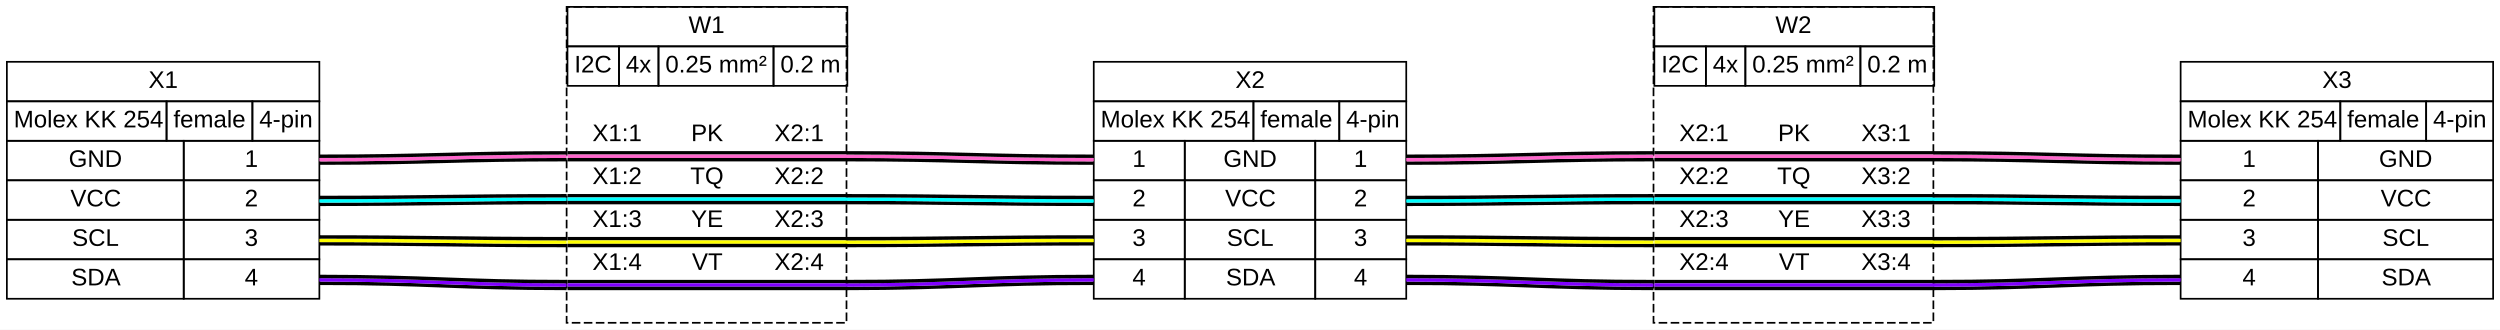
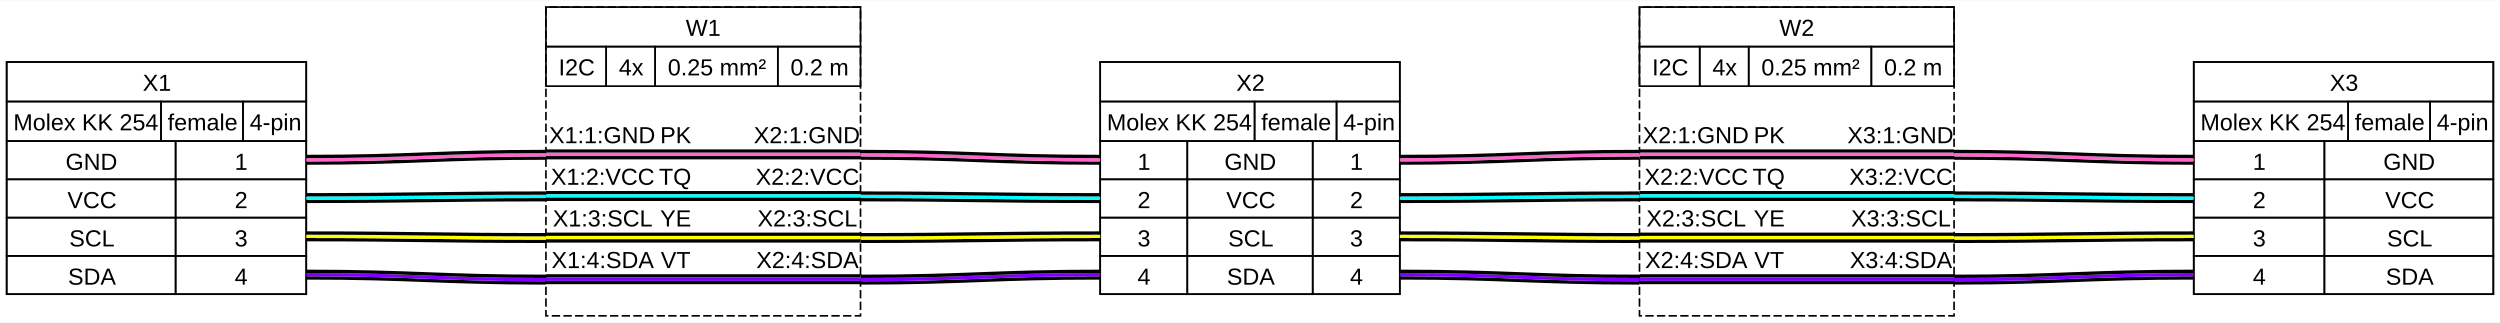
- <svg xmlns="http://www.w3.org/2000/svg" width="1456pt" height="192pt" viewBox="0.00 0.00 1456.00 192.00">
-   <g id="graph0" class="graph" transform="scale(1 1) rotate(0) translate(4 188)">
-     <polygon fill="white" stroke="transparent" points="-4,4 -4,-188 1452,-188 1452,4 -4,4" />
+ <svg xmlns="http://www.w3.org/2000/svg" width="1502pt" height="194pt" viewBox="0.00 0.00 1502.00 193.50">
+   <g id="graph0" class="graph" transform="scale(1 1) rotate(0) translate(4 189.5)">
+     <polygon fill="#ffffff" stroke="none" points="-4,4 -4,-189.5 1498,-189.5 1498,4 -4,4" />
    <g id="node1" class="node">
-       <polygon fill="white" stroke="transparent" points="182,-152 0,-152 0,-14 182,-14 182,-152" />
-       <polygon fill="none" stroke="black" points="0,-129 0,-152 182,-152 182,-129 0,-129" />
-       <text text-anchor="start" x="82.5" y="-136.8" font-family="arial" font-size="14.00">X1</text>
-       <polygon fill="none" stroke="black" points="0,-106 0,-129 93,-129 93,-106 0,-106" />
-       <text text-anchor="start" x="4" y="-113.8" font-family="arial" font-size="14.00">Molex KK 254</text>
-       <polygon fill="none" stroke="black" points="93,-106 93,-129 143,-129 143,-106 93,-106" />
-       <text text-anchor="start" x="97" y="-113.8" font-family="arial" font-size="14.00">female</text>
-       <polygon fill="none" stroke="black" points="143,-106 143,-129 182,-129 182,-106 143,-106" />
-       <text text-anchor="start" x="147" y="-113.8" font-family="arial" font-size="14.00">4-pin</text>
-       <polygon fill="none" stroke="black" points="0,-83 0,-106 103,-106 103,-83 0,-83" />
-       <text text-anchor="start" x="36" y="-90.8" font-family="arial" font-size="14.00">GND</text>
-       <polygon fill="none" stroke="black" points="103,-83 103,-106 182,-106 182,-83 103,-83" />
-       <text text-anchor="start" x="138.5" y="-90.8" font-family="arial" font-size="14.00">1</text>
-       <polygon fill="none" stroke="black" points="0,-60 0,-83 103,-83 103,-60 0,-60" />
-       <text text-anchor="start" x="37" y="-67.8" font-family="arial" font-size="14.00">VCC</text>
-       <polygon fill="none" stroke="black" points="103,-60 103,-83 182,-83 182,-60 103,-60" />
-       <text text-anchor="start" x="138.5" y="-67.8" font-family="arial" font-size="14.00">2</text>
-       <polygon fill="none" stroke="black" points="0,-37 0,-60 103,-60 103,-37 0,-37" />
-       <text text-anchor="start" x="38" y="-44.8" font-family="arial" font-size="14.00">SCL</text>
-       <polygon fill="none" stroke="black" points="103,-37 103,-60 182,-60 182,-37 103,-37" />
-       <text text-anchor="start" x="138.5" y="-44.8" font-family="arial" font-size="14.00">3</text>
-       <polygon fill="none" stroke="black" points="0,-14 0,-37 103,-37 103,-14 0,-14" />
-       <text text-anchor="start" x="37.5" y="-21.8" font-family="arial" font-size="14.00">SDA</text>
-       <polygon fill="none" stroke="black" points="103,-14 103,-37 182,-37 182,-14 103,-14" />
-       <text text-anchor="start" x="138.5" y="-21.8" font-family="arial" font-size="14.00">4</text>
+       <polygon fill="#ffffff" stroke="black" points="180,-152.5 0,-152.5 0,-13 180,-13 180,-152.5" />
+       <polygon fill="none" stroke="black" points="0,-128.75 0,-152.5 180,-152.5 180,-128.75 0,-128.75" />
+       <text text-anchor="start" x="81.75" y="-135.2" font-family="arial" font-size="14.00">X1</text>
+       <polygon fill="none" stroke="black" points="0,-105 0,-128.75 92.75,-128.75 92.75,-105 0,-105" />
+       <text text-anchor="start" x="4" y="-111.45" font-family="arial" font-size="14.00">Molex KK 254</text>
+       <polygon fill="none" stroke="black" points="92.75,-105 92.75,-128.75 142,-128.75 142,-105 92.75,-105" />
+       <text text-anchor="start" x="96.75" y="-111.45" font-family="arial" font-size="14.00">female</text>
+       <polygon fill="none" stroke="black" points="142,-105 142,-128.75 180,-128.75 180,-105 142,-105" />
+       <text text-anchor="start" x="146" y="-111.45" font-family="arial" font-size="14.00">4-pin</text>
+       <polygon fill="none" stroke="black" points="0,-82 0,-105 101.5,-105 101.5,-82 0,-82" />
+       <text text-anchor="start" x="35.38" y="-87.7" font-family="arial" font-size="14.00">GND</text>
+       <polygon fill="none" stroke="black" points="101.5,-82 101.5,-105 180,-105 180,-82 101.5,-82" />
+       <text text-anchor="start" x="137" y="-87.7" font-family="arial" font-size="14.00">1</text>
+       <polygon fill="none" stroke="black" points="0,-59 0,-82 101.5,-82 101.5,-59 0,-59" />
+       <text text-anchor="start" x="36.5" y="-64.7" font-family="arial" font-size="14.00">VCC</text>
+       <polygon fill="none" stroke="black" points="101.5,-59 101.5,-82 180,-82 180,-59 101.5,-59" />
+       <text text-anchor="start" x="137" y="-64.7" font-family="arial" font-size="14.00">2</text>
+       <polygon fill="none" stroke="black" points="0,-36 0,-59 101.5,-59 101.5,-36 0,-36" />
+       <text text-anchor="start" x="37.62" y="-41.7" font-family="arial" font-size="14.00">SCL</text>
+       <polygon fill="none" stroke="black" points="101.5,-36 101.5,-59 180,-59 180,-36 101.5,-36" />
+       <text text-anchor="start" x="137" y="-41.7" font-family="arial" font-size="14.00">3</text>
+       <polygon fill="none" stroke="black" points="0,-13 0,-36 101.5,-36 101.5,-13 0,-13" />
+       <text text-anchor="start" x="36.88" y="-18.7" font-family="arial" font-size="14.00">SDA</text>
+       <polygon fill="none" stroke="black" points="101.5,-13 101.5,-36 180,-36 180,-13 101.5,-13" />
+       <text text-anchor="start" x="137" y="-18.7" font-family="arial" font-size="14.00">4</text>
    </g>
    <g id="node4" class="node">
-       <polygon fill="white" stroke="black" stroke-dasharray="5,2" points="489,-184 326,-184 326,0 489,0 489,-184" />
-       <polygon fill="none" stroke="black" points="326.5,-161 326.5,-184 489.5,-184 489.5,-161 326.5,-161" />
-       <text text-anchor="start" x="397" y="-168.8" font-family="arial" font-size="14.00">W1</text>
-       <polygon fill="none" stroke="black" points="326.5,-138 326.5,-161 356.5,-161 356.5,-138 326.5,-138" />
-       <text text-anchor="start" x="330.5" y="-145.8" font-family="arial" font-size="14.00">I2C</text>
-       <polygon fill="none" stroke="black" points="356.5,-138 356.5,-161 379.5,-161 379.5,-138 356.5,-138" />
-       <text text-anchor="start" x="360.5" y="-145.8" font-family="arial" font-size="14.00">4x</text>
-       <polygon fill="none" stroke="black" points="379.5,-138 379.5,-161 446.5,-161 446.5,-138 379.5,-138" />
-       <text text-anchor="start" x="383.5" y="-145.8" font-family="arial" font-size="14.00">0.25 mm²</text>
-       <polygon fill="none" stroke="black" points="446.5,-138 446.5,-161 489.5,-161 489.5,-138 446.5,-138" />
-       <text text-anchor="start" x="450.5" y="-145.8" font-family="arial" font-size="14.00">0.2 m</text>
-       <text text-anchor="start" x="353" y="-124.8" font-family="arial" font-size="14.00"> </text>
-       <text text-anchor="start" x="341" y="-105.8" font-family="arial" font-size="14.00">X1:1</text>
-       <text text-anchor="start" x="398.5" y="-105.8" font-family="arial" font-size="14.00">PK</text>
-       <text text-anchor="start" x="447" y="-105.8" font-family="arial" font-size="14.00">X2:1</text>
-       <polygon fill="#000000" stroke="transparent" points="326.5,-98 326.5,-100 489.5,-100 489.5,-98 326.5,-98" />
-       <polygon fill="#ff66cc" stroke="transparent" points="326.5,-96 326.5,-98 489.5,-98 489.5,-96 326.5,-96" />
-       <polygon fill="#000000" stroke="transparent" points="326.5,-94 326.5,-96 489.5,-96 489.5,-94 326.5,-94" />
-       <text text-anchor="start" x="341" y="-80.8" font-family="arial" font-size="14.00">X1:2</text>
-       <text text-anchor="start" x="398" y="-80.8" font-family="arial" font-size="14.00">TQ</text>
-       <text text-anchor="start" x="447" y="-80.8" font-family="arial" font-size="14.00">X2:2</text>
-       <polygon fill="#000000" stroke="transparent" points="326.5,-73 326.5,-75 489.5,-75 489.5,-73 326.5,-73" />
-       <polygon fill="#00ffff" stroke="transparent" points="326.5,-71 326.5,-73 489.5,-73 489.5,-71 326.5,-71" />
-       <polygon fill="#000000" stroke="transparent" points="326.5,-69 326.5,-71 489.5,-71 489.5,-69 326.5,-69" />
-       <text text-anchor="start" x="341" y="-55.8" font-family="arial" font-size="14.00">X1:3</text>
-       <text text-anchor="start" x="398.5" y="-55.8" font-family="arial" font-size="14.00">YE</text>
-       <text text-anchor="start" x="447" y="-55.8" font-family="arial" font-size="14.00">X2:3</text>
-       <polygon fill="#000000" stroke="transparent" points="326.5,-48 326.5,-50 489.5,-50 489.5,-48 326.5,-48" />
-       <polygon fill="#ffff00" stroke="transparent" points="326.5,-46 326.5,-48 489.5,-48 489.5,-46 326.5,-46" />
-       <polygon fill="#000000" stroke="transparent" points="326.5,-44 326.5,-46 489.5,-46 489.5,-44 326.5,-44" />
-       <text text-anchor="start" x="341" y="-30.8" font-family="arial" font-size="14.00">X1:4</text>
-       <text text-anchor="start" x="399" y="-30.8" font-family="arial" font-size="14.00">VT</text>
-       <text text-anchor="start" x="447" y="-30.8" font-family="arial" font-size="14.00">X2:4</text>
-       <polygon fill="#000000" stroke="transparent" points="326.5,-23 326.5,-25 489.5,-25 489.5,-23 326.5,-23" />
-       <polygon fill="#8000ff" stroke="transparent" points="326.5,-21 326.5,-23 489.5,-23 489.5,-21 326.5,-21" />
-       <polygon fill="#000000" stroke="transparent" points="326.5,-19 326.5,-21 489.5,-21 489.5,-19 326.5,-19" />
-       <text text-anchor="start" x="353" y="-5.8" font-family="arial" font-size="14.00"> </text>
+       <polygon fill="#ffffff" stroke="black" stroke-dasharray="5,2" points="513,-185.5 324,-185.5 324,0 513,0 513,-185.5" />
+       <polygon fill="none" stroke="black" points="324,-161.75 324,-185.5 513,-185.5 513,-161.75 324,-161.75" />
+       <text text-anchor="start" x="408" y="-168.2" font-family="arial" font-size="14.00">W1</text>
+       <polygon fill="none" stroke="black" points="324,-138 324,-161.75 360.19,-161.75 360.19,-138 324,-138" />
+       <text text-anchor="start" x="331.59" y="-144.45" font-family="arial" font-size="14.00">I2C</text>
+       <polygon fill="none" stroke="black" points="360.19,-138 360.19,-161.75 389.62,-161.75 389.62,-138 360.19,-138" />
+       <text text-anchor="start" x="367.78" y="-144.45" font-family="arial" font-size="14.00">4x</text>
+       <polygon fill="none" stroke="black" points="389.62,-138 389.62,-161.75 463.31,-161.75 463.31,-138 389.62,-138" />
+       <text text-anchor="start" x="397.22" y="-144.45" font-family="arial" font-size="14.00">0.25 mm²</text>
+       <polygon fill="none" stroke="black" points="463.31,-138 463.31,-161.75 513,-161.75 513,-138 463.31,-138" />
+       <text text-anchor="start" x="470.91" y="-144.45" font-family="arial" font-size="14.00">0.2 m</text>
+       <text text-anchor="start" x="355.12" y="-122.7" font-family="arial" font-size="14.00"> </text>
+       <text text-anchor="start" x="325.88" y="-103.7" font-family="arial" font-size="14.00">X1:1:GND</text>
+       <text text-anchor="start" x="392.62" y="-103.7" font-family="arial" font-size="14.00">     PK    </text>
+       <text text-anchor="start" x="448.88" y="-103.7" font-family="arial" font-size="14.00">X2:1:GND</text>
+       <polygon fill="#000000" stroke="none" points="324,-98 324,-100 513,-100 513,-98 324,-98" />
+       <polygon fill="#ff66cc" stroke="none" points="324,-96 324,-98 513,-98 513,-96 324,-96" />
+       <polygon fill="#000000" stroke="none" points="324,-94 324,-96 513,-96 513,-94 324,-94" />
+       <text text-anchor="start" x="327" y="-78.7" font-family="arial" font-size="14.00">X1:2:VCC</text>
+       <text text-anchor="start" x="391.88" y="-78.7" font-family="arial" font-size="14.00">     TQ    </text>
+       <text text-anchor="start" x="450" y="-78.7" font-family="arial" font-size="14.00">X2:2:VCC</text>
+       <polygon fill="#000000" stroke="none" points="324,-73 324,-75 513,-75 513,-73 324,-73" />
+       <polygon fill="#00ffff" stroke="none" points="324,-71 324,-73 513,-73 513,-71 324,-71" />
+       <polygon fill="#000000" stroke="none" points="324,-69 324,-71 513,-71 513,-69 324,-69" />
+       <text text-anchor="start" x="328.12" y="-53.7" font-family="arial" font-size="14.00">X1:3:SCL</text>
+       <text text-anchor="start" x="392.62" y="-53.7" font-family="arial" font-size="14.00">     YE    </text>
+       <text text-anchor="start" x="451.12" y="-53.7" font-family="arial" font-size="14.00">X2:3:SCL</text>
+       <polygon fill="#000000" stroke="none" points="324,-48 324,-50 513,-50 513,-48 324,-48" />
+       <polygon fill="#ffff00" stroke="none" points="324,-46 324,-48 513,-48 513,-46 324,-46" />
+       <polygon fill="#000000" stroke="none" points="324,-44 324,-46 513,-46 513,-44 324,-44" />
+       <text text-anchor="start" x="327.38" y="-28.7" font-family="arial" font-size="14.00">X1:4:SDA</text>
+       <text text-anchor="start" x="393" y="-28.7" font-family="arial" font-size="14.00">     VT    </text>
+       <text text-anchor="start" x="450.38" y="-28.7" font-family="arial" font-size="14.00">X2:4:SDA</text>
+       <polygon fill="#000000" stroke="none" points="324,-23 324,-25 513,-25 513,-23 324,-23" />
+       <polygon fill="#8000ff" stroke="none" points="324,-21 324,-23 513,-23 513,-21 324,-21" />
+       <polygon fill="#000000" stroke="none" points="324,-19 324,-21 513,-21 513,-19 324,-19" />
+       <text text-anchor="start" x="355.12" y="-3.7" font-family="arial" font-size="14.00"> </text>
    </g>
    <g id="edge1" class="edge">
-       <path fill="none" stroke="#000000" stroke-width="2" d="M182,-93C246.25,-93.02 262.24,-95.02 326,-95" />
-       <path fill="none" stroke="#ff66cc" stroke-width="2" d="M182,-95C246.01,-95 261.99,-97 326,-97" />
-       <path fill="none" stroke="#000000" stroke-width="2" d="M182,-97C245.76,-96.98 261.75,-98.98 326,-99" />
+       <path fill="none" stroke="#000000" stroke-width="2" d="M180,-91.75C244.38,-91.78 260.36,-94.78 324,-94.75" />
+       <path fill="none" stroke="#ff66cc" stroke-width="2" d="M180,-93.75C244.01,-93.75 259.99,-96.75 324,-96.75" />
+       <path fill="none" stroke="#000000" stroke-width="2" d="M180,-95.75C243.64,-95.72 259.62,-98.72 324,-98.75" />
    </g>
    <g id="edge3" class="edge">
-       <path fill="none" stroke="#000000" stroke-width="2" d="M182,-69C246.13,-69 262.12,-70 326,-70" />
-       <path fill="none" stroke="#00ffff" stroke-width="2" d="M182,-71C246,-71 262,-72 326,-72" />
-       <path fill="none" stroke="#000000" stroke-width="2" d="M182,-73C245.88,-73 261.87,-74 326,-74" />
+       <path fill="none" stroke="#000000" stroke-width="2" d="M180,-68.75C244.13,-68.75 260.12,-69.75 324,-69.75" />
+       <path fill="none" stroke="#00ffff" stroke-width="2" d="M180,-70.75C244,-70.75 260,-71.75 324,-71.75" />
+       <path fill="none" stroke="#000000" stroke-width="2" d="M180,-72.75C243.88,-72.75 259.87,-73.75 324,-73.75" />
    </g>
    <g id="edge5" class="edge">
-       <path fill="none" stroke="#000000" stroke-width="2" d="M182,-46C245.88,-46 261.87,-45 326,-45" />
-       <path fill="none" stroke="#ffff00" stroke-width="2" d="M182,-48C246,-48 262,-47 326,-47" />
-       <path fill="none" stroke="#000000" stroke-width="2" d="M182,-50C246.13,-50 262.12,-49 326,-49" />
+       <path fill="none" stroke="#000000" stroke-width="2" d="M180,-45.75C243.88,-45.75 259.87,-44.75 324,-44.75" />
+       <path fill="none" stroke="#ffff00" stroke-width="2" d="M180,-47.75C244,-47.75 260,-46.75 324,-46.75" />
+       <path fill="none" stroke="#000000" stroke-width="2" d="M180,-49.75C244.13,-49.75 260.12,-48.75 324,-48.75" />
    </g>
    <g id="edge7" class="edge">
-       <path fill="none" stroke="#000000" stroke-width="2" d="M182,-23C245.64,-23.03 261.62,-20.03 326,-20" />
-       <path fill="none" stroke="#8000ff" stroke-width="2" d="M182,-25C246.01,-25 261.99,-22 326,-22" />
-       <path fill="none" stroke="#000000" stroke-width="2" d="M182,-27C246.38,-26.97 262.36,-23.97 326,-24" />
+       <path fill="none" stroke="#000000" stroke-width="2" d="M180,-22.75C243.64,-22.78 259.62,-19.78 324,-19.75" />
+       <path fill="none" stroke="#8000ff" stroke-width="2" d="M180,-24.75C244.01,-24.75 259.99,-21.75 324,-21.75" />
+       <path fill="none" stroke="#000000" stroke-width="2" d="M180,-26.75C244.38,-26.72 260.36,-23.72 324,-23.75" />
    </g>
    <g id="node2" class="node">
-       <polygon fill="white" stroke="transparent" points="815,-152 633,-152 633,-14 815,-14 815,-152" />
-       <polygon fill="none" stroke="black" points="633,-129 633,-152 815,-152 815,-129 633,-129" />
-       <text text-anchor="start" x="715.5" y="-136.8" font-family="arial" font-size="14.00">X2</text>
-       <polygon fill="none" stroke="black" points="633,-106 633,-129 726,-129 726,-106 633,-106" />
-       <text text-anchor="start" x="637" y="-113.8" font-family="arial" font-size="14.00">Molex KK 254</text>
-       <polygon fill="none" stroke="black" points="726,-106 726,-129 776,-129 776,-106 726,-106" />
-       <text text-anchor="start" x="730" y="-113.8" font-family="arial" font-size="14.00">female</text>
-       <polygon fill="none" stroke="black" points="776,-106 776,-129 815,-129 815,-106 776,-106" />
-       <text text-anchor="start" x="780" y="-113.8" font-family="arial" font-size="14.00">4-pin</text>
-       <polygon fill="none" stroke="black" points="633,-83 633,-106 686,-106 686,-83 633,-83" />
-       <text text-anchor="start" x="655.5" y="-90.8" font-family="arial" font-size="14.00">1</text>
-       <polygon fill="none" stroke="black" points="686,-83 686,-106 762,-106 762,-83 686,-83" />
-       <text text-anchor="start" x="708.5" y="-90.8" font-family="arial" font-size="14.00">GND</text>
-       <polygon fill="none" stroke="black" points="762,-83 762,-106 815,-106 815,-83 762,-83" />
-       <text text-anchor="start" x="784.5" y="-90.8" font-family="arial" font-size="14.00">1</text>
-       <polygon fill="none" stroke="black" points="633,-60 633,-83 686,-83 686,-60 633,-60" />
-       <text text-anchor="start" x="655.5" y="-67.8" font-family="arial" font-size="14.00">2</text>
-       <polygon fill="none" stroke="black" points="686,-60 686,-83 762,-83 762,-60 686,-60" />
-       <text text-anchor="start" x="709.5" y="-67.8" font-family="arial" font-size="14.00">VCC</text>
-       <polygon fill="none" stroke="black" points="762,-60 762,-83 815,-83 815,-60 762,-60" />
-       <text text-anchor="start" x="784.5" y="-67.8" font-family="arial" font-size="14.00">2</text>
-       <polygon fill="none" stroke="black" points="633,-37 633,-60 686,-60 686,-37 633,-37" />
-       <text text-anchor="start" x="655.5" y="-44.8" font-family="arial" font-size="14.00">3</text>
-       <polygon fill="none" stroke="black" points="686,-37 686,-60 762,-60 762,-37 686,-37" />
-       <text text-anchor="start" x="710.5" y="-44.8" font-family="arial" font-size="14.00">SCL</text>
-       <polygon fill="none" stroke="black" points="762,-37 762,-60 815,-60 815,-37 762,-37" />
-       <text text-anchor="start" x="784.5" y="-44.8" font-family="arial" font-size="14.00">3</text>
-       <polygon fill="none" stroke="black" points="633,-14 633,-37 686,-37 686,-14 633,-14" />
-       <text text-anchor="start" x="655.5" y="-21.8" font-family="arial" font-size="14.00">4</text>
-       <polygon fill="none" stroke="black" points="686,-14 686,-37 762,-37 762,-14 686,-14" />
-       <text text-anchor="start" x="710" y="-21.8" font-family="arial" font-size="14.00">SDA</text>
-       <polygon fill="none" stroke="black" points="762,-14 762,-37 815,-37 815,-14 762,-14" />
-       <text text-anchor="start" x="784.5" y="-21.8" font-family="arial" font-size="14.00">4</text>
+       <polygon fill="#ffffff" stroke="black" points="837,-152.5 657,-152.5 657,-13 837,-13 837,-152.5" />
+       <polygon fill="none" stroke="black" points="657,-128.75 657,-152.5 837,-152.5 837,-128.75 657,-128.75" />
+       <text text-anchor="start" x="738.75" y="-135.2" font-family="arial" font-size="14.00">X2</text>
+       <polygon fill="none" stroke="black" points="657,-105 657,-128.75 749.75,-128.75 749.75,-105 657,-105" />
+       <text text-anchor="start" x="661" y="-111.45" font-family="arial" font-size="14.00">Molex KK 254</text>
+       <polygon fill="none" stroke="black" points="749.75,-105 749.75,-128.75 799,-128.75 799,-105 749.75,-105" />
+       <text text-anchor="start" x="753.75" y="-111.45" font-family="arial" font-size="14.00">female</text>
+       <polygon fill="none" stroke="black" points="799,-105 799,-128.75 837,-128.75 837,-105 799,-105" />
+       <text text-anchor="start" x="803" y="-111.45" font-family="arial" font-size="14.00">4-pin</text>
+       <polygon fill="none" stroke="black" points="657,-82 657,-105 709.33,-105 709.33,-82 657,-82" />
+       <text text-anchor="start" x="679.42" y="-87.7" font-family="arial" font-size="14.00">1</text>
+       <polygon fill="none" stroke="black" points="709.33,-82 709.33,-105 784.67,-105 784.67,-82 709.33,-82" />
+       <text text-anchor="start" x="731.62" y="-87.7" font-family="arial" font-size="14.00">GND</text>
+       <polygon fill="none" stroke="black" points="784.67,-82 784.67,-105 837,-105 837,-82 784.67,-82" />
+       <text text-anchor="start" x="807.08" y="-87.7" font-family="arial" font-size="14.00">1</text>
+       <polygon fill="none" stroke="black" points="657,-59 657,-82 709.33,-82 709.33,-59 657,-59" />
+       <text text-anchor="start" x="679.42" y="-64.7" font-family="arial" font-size="14.00">2</text>
+       <polygon fill="none" stroke="black" points="709.33,-59 709.33,-82 784.67,-82 784.67,-59 709.33,-59" />
+       <text text-anchor="start" x="732.75" y="-64.7" font-family="arial" font-size="14.00">VCC</text>
+       <polygon fill="none" stroke="black" points="784.67,-59 784.67,-82 837,-82 837,-59 784.67,-59" />
+       <text text-anchor="start" x="807.08" y="-64.7" font-family="arial" font-size="14.00">2</text>
+       <polygon fill="none" stroke="black" points="657,-36 657,-59 709.33,-59 709.33,-36 657,-36" />
+       <text text-anchor="start" x="679.42" y="-41.7" font-family="arial" font-size="14.00">3</text>
+       <polygon fill="none" stroke="black" points="709.33,-36 709.33,-59 784.67,-59 784.67,-36 709.33,-36" />
+       <text text-anchor="start" x="733.88" y="-41.7" font-family="arial" font-size="14.00">SCL</text>
+       <polygon fill="none" stroke="black" points="784.67,-36 784.67,-59 837,-59 837,-36 784.67,-36" />
+       <text text-anchor="start" x="807.08" y="-41.7" font-family="arial" font-size="14.00">3</text>
+       <polygon fill="none" stroke="black" points="657,-13 657,-36 709.33,-36 709.33,-13 657,-13" />
+       <text text-anchor="start" x="679.42" y="-18.7" font-family="arial" font-size="14.00">4</text>
+       <polygon fill="none" stroke="black" points="709.33,-13 709.33,-36 784.67,-36 784.67,-13 709.33,-13" />
+       <text text-anchor="start" x="733.12" y="-18.7" font-family="arial" font-size="14.00">SDA</text>
+       <polygon fill="none" stroke="black" points="784.67,-13 784.67,-36 837,-36 837,-13 784.67,-13" />
+       <text text-anchor="start" x="807.08" y="-18.7" font-family="arial" font-size="14.00">4</text>
    </g>
    <g id="node5" class="node">
-       <polygon fill="white" stroke="black" stroke-dasharray="5,2" points="1122,-184 959,-184 959,0 1122,0 1122,-184" />
-       <polygon fill="none" stroke="black" points="959.5,-161 959.5,-184 1122.5,-184 1122.5,-161 959.5,-161" />
-       <text text-anchor="start" x="1030" y="-168.8" font-family="arial" font-size="14.00">W2</text>
-       <polygon fill="none" stroke="black" points="959.5,-138 959.5,-161 989.5,-161 989.5,-138 959.5,-138" />
-       <text text-anchor="start" x="963.5" y="-145.8" font-family="arial" font-size="14.00">I2C</text>
-       <polygon fill="none" stroke="black" points="989.5,-138 989.5,-161 1012.5,-161 1012.5,-138 989.5,-138" />
-       <text text-anchor="start" x="993.5" y="-145.8" font-family="arial" font-size="14.00">4x</text>
-       <polygon fill="none" stroke="black" points="1012.5,-138 1012.5,-161 1079.5,-161 1079.5,-138 1012.5,-138" />
-       <text text-anchor="start" x="1016.5" y="-145.8" font-family="arial" font-size="14.00">0.25 mm²</text>
-       <polygon fill="none" stroke="black" points="1079.5,-138 1079.5,-161 1122.5,-161 1122.5,-138 1079.5,-138" />
-       <text text-anchor="start" x="1083.5" y="-145.8" font-family="arial" font-size="14.00">0.2 m</text>
-       <text text-anchor="start" x="986" y="-124.8" font-family="arial" font-size="14.00"> </text>
-       <text text-anchor="start" x="974" y="-105.8" font-family="arial" font-size="14.00">X2:1</text>
-       <text text-anchor="start" x="1031.5" y="-105.8" font-family="arial" font-size="14.00">PK</text>
-       <text text-anchor="start" x="1080" y="-105.8" font-family="arial" font-size="14.00">X3:1</text>
-       <polygon fill="#000000" stroke="transparent" points="959.5,-98 959.5,-100 1122.5,-100 1122.5,-98 959.5,-98" />
-       <polygon fill="#ff66cc" stroke="transparent" points="959.5,-96 959.5,-98 1122.5,-98 1122.5,-96 959.5,-96" />
-       <polygon fill="#000000" stroke="transparent" points="959.5,-94 959.5,-96 1122.5,-96 1122.5,-94 959.5,-94" />
-       <text text-anchor="start" x="974" y="-80.8" font-family="arial" font-size="14.00">X2:2</text>
-       <text text-anchor="start" x="1031" y="-80.8" font-family="arial" font-size="14.00">TQ</text>
-       <text text-anchor="start" x="1080" y="-80.8" font-family="arial" font-size="14.00">X3:2</text>
-       <polygon fill="#000000" stroke="transparent" points="959.5,-73 959.5,-75 1122.5,-75 1122.5,-73 959.5,-73" />
-       <polygon fill="#00ffff" stroke="transparent" points="959.5,-71 959.5,-73 1122.5,-73 1122.5,-71 959.5,-71" />
-       <polygon fill="#000000" stroke="transparent" points="959.5,-69 959.5,-71 1122.5,-71 1122.5,-69 959.5,-69" />
-       <text text-anchor="start" x="974" y="-55.8" font-family="arial" font-size="14.00">X2:3</text>
-       <text text-anchor="start" x="1031.5" y="-55.8" font-family="arial" font-size="14.00">YE</text>
-       <text text-anchor="start" x="1080" y="-55.8" font-family="arial" font-size="14.00">X3:3</text>
-       <polygon fill="#000000" stroke="transparent" points="959.5,-48 959.5,-50 1122.5,-50 1122.5,-48 959.5,-48" />
-       <polygon fill="#ffff00" stroke="transparent" points="959.5,-46 959.5,-48 1122.5,-48 1122.5,-46 959.5,-46" />
-       <polygon fill="#000000" stroke="transparent" points="959.5,-44 959.5,-46 1122.5,-46 1122.5,-44 959.5,-44" />
-       <text text-anchor="start" x="974" y="-30.8" font-family="arial" font-size="14.00">X2:4</text>
-       <text text-anchor="start" x="1032" y="-30.8" font-family="arial" font-size="14.00">VT</text>
-       <text text-anchor="start" x="1080" y="-30.8" font-family="arial" font-size="14.00">X3:4</text>
-       <polygon fill="#000000" stroke="transparent" points="959.5,-23 959.5,-25 1122.5,-25 1122.5,-23 959.5,-23" />
-       <polygon fill="#8000ff" stroke="transparent" points="959.5,-21 959.5,-23 1122.5,-23 1122.5,-21 959.5,-21" />
-       <polygon fill="#000000" stroke="transparent" points="959.5,-19 959.5,-21 1122.5,-21 1122.5,-19 959.5,-19" />
-       <text text-anchor="start" x="986" y="-5.8" font-family="arial" font-size="14.00"> </text>
+       <polygon fill="#ffffff" stroke="black" stroke-dasharray="5,2" points="1170,-185.5 981,-185.5 981,0 1170,0 1170,-185.5" />
+       <polygon fill="none" stroke="black" points="981,-161.75 981,-185.5 1170,-185.5 1170,-161.75 981,-161.75" />
+       <text text-anchor="start" x="1065" y="-168.2" font-family="arial" font-size="14.00">W2</text>
+       <polygon fill="none" stroke="black" points="981,-138 981,-161.75 1017.19,-161.75 1017.19,-138 981,-138" />
+       <text text-anchor="start" x="988.59" y="-144.45" font-family="arial" font-size="14.00">I2C</text>
+       <polygon fill="none" stroke="black" points="1017.19,-138 1017.19,-161.75 1046.62,-161.75 1046.62,-138 1017.19,-138" />
+       <text text-anchor="start" x="1024.78" y="-144.45" font-family="arial" font-size="14.00">4x</text>
+       <polygon fill="none" stroke="black" points="1046.62,-138 1046.62,-161.75 1120.31,-161.75 1120.31,-138 1046.62,-138" />
+       <text text-anchor="start" x="1054.22" y="-144.45" font-family="arial" font-size="14.00">0.25 mm²</text>
+       <polygon fill="none" stroke="black" points="1120.31,-138 1120.31,-161.75 1170,-161.75 1170,-138 1120.31,-138" />
+       <text text-anchor="start" x="1127.91" y="-144.45" font-family="arial" font-size="14.00">0.2 m</text>
+       <text text-anchor="start" x="1012.12" y="-122.7" font-family="arial" font-size="14.00"> </text>
+       <text text-anchor="start" x="982.88" y="-103.7" font-family="arial" font-size="14.00">X2:1:GND</text>
+       <text text-anchor="start" x="1049.62" y="-103.7" font-family="arial" font-size="14.00">     PK    </text>
+       <text text-anchor="start" x="1105.88" y="-103.7" font-family="arial" font-size="14.00">X3:1:GND</text>
+       <polygon fill="#000000" stroke="none" points="981,-98 981,-100 1170,-100 1170,-98 981,-98" />
+       <polygon fill="#ff66cc" stroke="none" points="981,-96 981,-98 1170,-98 1170,-96 981,-96" />
+       <polygon fill="#000000" stroke="none" points="981,-94 981,-96 1170,-96 1170,-94 981,-94" />
+       <text text-anchor="start" x="984" y="-78.7" font-family="arial" font-size="14.00">X2:2:VCC</text>
+       <text text-anchor="start" x="1048.88" y="-78.7" font-family="arial" font-size="14.00">     TQ    </text>
+       <text text-anchor="start" x="1107" y="-78.7" font-family="arial" font-size="14.00">X3:2:VCC</text>
+       <polygon fill="#000000" stroke="none" points="981,-73 981,-75 1170,-75 1170,-73 981,-73" />
+       <polygon fill="#00ffff" stroke="none" points="981,-71 981,-73 1170,-73 1170,-71 981,-71" />
+       <polygon fill="#000000" stroke="none" points="981,-69 981,-71 1170,-71 1170,-69 981,-69" />
+       <text text-anchor="start" x="985.12" y="-53.7" font-family="arial" font-size="14.00">X2:3:SCL</text>
+       <text text-anchor="start" x="1049.62" y="-53.7" font-family="arial" font-size="14.00">     YE    </text>
+       <text text-anchor="start" x="1108.12" y="-53.7" font-family="arial" font-size="14.00">X3:3:SCL</text>
+       <polygon fill="#000000" stroke="none" points="981,-48 981,-50 1170,-50 1170,-48 981,-48" />
+       <polygon fill="#ffff00" stroke="none" points="981,-46 981,-48 1170,-48 1170,-46 981,-46" />
+       <polygon fill="#000000" stroke="none" points="981,-44 981,-46 1170,-46 1170,-44 981,-44" />
+       <text text-anchor="start" x="984.38" y="-28.7" font-family="arial" font-size="14.00">X2:4:SDA</text>
+       <text text-anchor="start" x="1050" y="-28.7" font-family="arial" font-size="14.00">     VT    </text>
+       <text text-anchor="start" x="1107.38" y="-28.7" font-family="arial" font-size="14.00">X3:4:SDA</text>
+       <polygon fill="#000000" stroke="none" points="981,-23 981,-25 1170,-25 1170,-23 981,-23" />
+       <polygon fill="#8000ff" stroke="none" points="981,-21 981,-23 1170,-23 1170,-21 981,-21" />
+       <polygon fill="#000000" stroke="none" points="981,-19 981,-21 1170,-21 1170,-19 981,-19" />
+       <text text-anchor="start" x="1012.12" y="-3.7" font-family="arial" font-size="14.00"> </text>
    </g>
    <g id="edge9" class="edge">
-       <path fill="none" stroke="#000000" stroke-width="2" d="M815,-93C879.25,-93.02 895.24,-95.02 959,-95" />
-       <path fill="none" stroke="#ff66cc" stroke-width="2" d="M815,-95C879.01,-95 894.99,-97 959,-97" />
-       <path fill="none" stroke="#000000" stroke-width="2" d="M815,-97C878.76,-96.98 894.75,-98.98 959,-99" />
+       <path fill="none" stroke="#000000" stroke-width="2" d="M837,-91.75C901.38,-91.78 917.36,-94.78 981,-94.75" />
+       <path fill="none" stroke="#ff66cc" stroke-width="2" d="M837,-93.75C901.01,-93.75 916.99,-96.75 981,-96.75" />
+       <path fill="none" stroke="#000000" stroke-width="2" d="M837,-95.75C900.64,-95.72 916.62,-98.72 981,-98.75" />
    </g>
    <g id="edge11" class="edge">
-       <path fill="none" stroke="#000000" stroke-width="2" d="M815,-69C879.13,-69 895.12,-70 959,-70" />
-       <path fill="none" stroke="#00ffff" stroke-width="2" d="M815,-71C879,-71 895,-72 959,-72" />
-       <path fill="none" stroke="#000000" stroke-width="2" d="M815,-73C878.88,-73 894.87,-74 959,-74" />
+       <path fill="none" stroke="#000000" stroke-width="2" d="M837,-68.75C901.13,-68.75 917.12,-69.75 981,-69.75" />
+       <path fill="none" stroke="#00ffff" stroke-width="2" d="M837,-70.75C901,-70.75 917,-71.75 981,-71.75" />
+       <path fill="none" stroke="#000000" stroke-width="2" d="M837,-72.75C900.88,-72.75 916.87,-73.75 981,-73.75" />
    </g>
    <g id="edge13" class="edge">
-       <path fill="none" stroke="#000000" stroke-width="2" d="M815,-46C878.88,-46 894.87,-45 959,-45" />
-       <path fill="none" stroke="#ffff00" stroke-width="2" d="M815,-48C879,-48 895,-47 959,-47" />
-       <path fill="none" stroke="#000000" stroke-width="2" d="M815,-50C879.13,-50 895.12,-49 959,-49" />
+       <path fill="none" stroke="#000000" stroke-width="2" d="M837,-45.75C900.88,-45.75 916.87,-44.75 981,-44.75" />
+       <path fill="none" stroke="#ffff00" stroke-width="2" d="M837,-47.75C901,-47.75 917,-46.75 981,-46.75" />
+       <path fill="none" stroke="#000000" stroke-width="2" d="M837,-49.75C901.13,-49.75 917.12,-48.75 981,-48.75" />
    </g>
    <g id="edge15" class="edge">
-       <path fill="none" stroke="#000000" stroke-width="2" d="M815,-23C878.64,-23.03 894.62,-20.03 959,-20" />
-       <path fill="none" stroke="#8000ff" stroke-width="2" d="M815,-25C879.01,-25 894.99,-22 959,-22" />
-       <path fill="none" stroke="#000000" stroke-width="2" d="M815,-27C879.38,-26.97 895.36,-23.97 959,-24" />
+       <path fill="none" stroke="#000000" stroke-width="2" d="M837,-22.75C900.64,-22.78 916.62,-19.78 981,-19.75" />
+       <path fill="none" stroke="#8000ff" stroke-width="2" d="M837,-24.75C901.01,-24.75 916.99,-21.75 981,-21.75" />
+       <path fill="none" stroke="#000000" stroke-width="2" d="M837,-26.75C901.38,-26.72 917.36,-23.72 981,-23.75" />
    </g>
    <g id="node3" class="node">
-       <polygon fill="white" stroke="transparent" points="1448,-152 1266,-152 1266,-14 1448,-14 1448,-152" />
-       <polygon fill="none" stroke="black" points="1266,-129 1266,-152 1448,-152 1448,-129 1266,-129" />
-       <text text-anchor="start" x="1348.5" y="-136.8" font-family="arial" font-size="14.00">X3</text>
-       <polygon fill="none" stroke="black" points="1266,-106 1266,-129 1359,-129 1359,-106 1266,-106" />
-       <text text-anchor="start" x="1270" y="-113.8" font-family="arial" font-size="14.00">Molex KK 254</text>
-       <polygon fill="none" stroke="black" points="1359,-106 1359,-129 1409,-129 1409,-106 1359,-106" />
-       <text text-anchor="start" x="1363" y="-113.8" font-family="arial" font-size="14.00">female</text>
-       <polygon fill="none" stroke="black" points="1409,-106 1409,-129 1448,-129 1448,-106 1409,-106" />
-       <text text-anchor="start" x="1413" y="-113.8" font-family="arial" font-size="14.00">4-pin</text>
-       <polygon fill="none" stroke="black" points="1266,-83 1266,-106 1346,-106 1346,-83 1266,-83" />
-       <text text-anchor="start" x="1302" y="-90.8" font-family="arial" font-size="14.00">1</text>
-       <polygon fill="none" stroke="black" points="1346,-83 1346,-106 1448,-106 1448,-83 1346,-83" />
-       <text text-anchor="start" x="1381.5" y="-90.8" font-family="arial" font-size="14.00">GND</text>
-       <polygon fill="none" stroke="black" points="1266,-60 1266,-83 1346,-83 1346,-60 1266,-60" />
-       <text text-anchor="start" x="1302" y="-67.8" font-family="arial" font-size="14.00">2</text>
-       <polygon fill="none" stroke="black" points="1346,-60 1346,-83 1448,-83 1448,-60 1346,-60" />
-       <text text-anchor="start" x="1382.5" y="-67.8" font-family="arial" font-size="14.00">VCC</text>
-       <polygon fill="none" stroke="black" points="1266,-37 1266,-60 1346,-60 1346,-37 1266,-37" />
-       <text text-anchor="start" x="1302" y="-44.8" font-family="arial" font-size="14.00">3</text>
-       <polygon fill="none" stroke="black" points="1346,-37 1346,-60 1448,-60 1448,-37 1346,-37" />
-       <text text-anchor="start" x="1383.5" y="-44.8" font-family="arial" font-size="14.00">SCL</text>
-       <polygon fill="none" stroke="black" points="1266,-14 1266,-37 1346,-37 1346,-14 1266,-14" />
-       <text text-anchor="start" x="1302" y="-21.8" font-family="arial" font-size="14.00">4</text>
-       <polygon fill="none" stroke="black" points="1346,-14 1346,-37 1448,-37 1448,-14 1346,-14" />
-       <text text-anchor="start" x="1383" y="-21.8" font-family="arial" font-size="14.00">SDA</text>
+       <polygon fill="#ffffff" stroke="black" points="1494,-152.5 1314,-152.5 1314,-13 1494,-13 1494,-152.5" />
+       <polygon fill="none" stroke="black" points="1314,-128.75 1314,-152.5 1494,-152.5 1494,-128.75 1314,-128.75" />
+       <text text-anchor="start" x="1395.75" y="-135.2" font-family="arial" font-size="14.00">X3</text>
+       <polygon fill="none" stroke="black" points="1314,-105 1314,-128.75 1406.75,-128.75 1406.75,-105 1314,-105" />
+       <text text-anchor="start" x="1318" y="-111.45" font-family="arial" font-size="14.00">Molex KK 254</text>
+       <polygon fill="none" stroke="black" points="1406.75,-105 1406.75,-128.75 1456,-128.75 1456,-105 1406.75,-105" />
+       <text text-anchor="start" x="1410.75" y="-111.45" font-family="arial" font-size="14.00">female</text>
+       <polygon fill="none" stroke="black" points="1456,-105 1456,-128.75 1494,-128.75 1494,-105 1456,-105" />
+       <text text-anchor="start" x="1460" y="-111.45" font-family="arial" font-size="14.00">4-pin</text>
+       <polygon fill="none" stroke="black" points="1314,-82 1314,-105 1392.5,-105 1392.5,-82 1314,-82" />
+       <text text-anchor="start" x="1349.5" y="-87.7" font-family="arial" font-size="14.00">1</text>
+       <polygon fill="none" stroke="black" points="1392.5,-82 1392.5,-105 1494,-105 1494,-82 1392.5,-82" />
+       <text text-anchor="start" x="1427.88" y="-87.7" font-family="arial" font-size="14.00">GND</text>
+       <polygon fill="none" stroke="black" points="1314,-59 1314,-82 1392.5,-82 1392.5,-59 1314,-59" />
+       <text text-anchor="start" x="1349.5" y="-64.7" font-family="arial" font-size="14.00">2</text>
+       <polygon fill="none" stroke="black" points="1392.5,-59 1392.5,-82 1494,-82 1494,-59 1392.5,-59" />
+       <text text-anchor="start" x="1429" y="-64.7" font-family="arial" font-size="14.00">VCC</text>
+       <polygon fill="none" stroke="black" points="1314,-36 1314,-59 1392.5,-59 1392.5,-36 1314,-36" />
+       <text text-anchor="start" x="1349.5" y="-41.7" font-family="arial" font-size="14.00">3</text>
+       <polygon fill="none" stroke="black" points="1392.5,-36 1392.5,-59 1494,-59 1494,-36 1392.5,-36" />
+       <text text-anchor="start" x="1430.12" y="-41.7" font-family="arial" font-size="14.00">SCL</text>
+       <polygon fill="none" stroke="black" points="1314,-13 1314,-36 1392.5,-36 1392.5,-13 1314,-13" />
+       <text text-anchor="start" x="1349.5" y="-18.7" font-family="arial" font-size="14.00">4</text>
+       <polygon fill="none" stroke="black" points="1392.5,-13 1392.5,-36 1494,-36 1494,-13 1392.5,-13" />
+       <text text-anchor="start" x="1429.38" y="-18.7" font-family="arial" font-size="14.00">SDA</text>
    </g>
    <g id="edge2" class="edge">
-       <path fill="none" stroke="#000000" stroke-width="2" d="M489,-95C552.76,-95.02 568.75,-93.02 633,-93" />
-       <path fill="none" stroke="#ff66cc" stroke-width="2" d="M489,-97C553.01,-97 568.99,-95 633,-95" />
-       <path fill="none" stroke="#000000" stroke-width="2" d="M489,-99C553.25,-98.98 569.24,-96.98 633,-97" />
+       <path fill="none" stroke="#000000" stroke-width="2" d="M513,-94.75C576.64,-94.78 592.62,-91.78 657,-91.75" />
+       <path fill="none" stroke="#ff66cc" stroke-width="2" d="M513,-96.75C577.01,-96.75 592.99,-93.75 657,-93.75" />
+       <path fill="none" stroke="#000000" stroke-width="2" d="M513,-98.75C577.38,-98.72 593.36,-95.72 657,-95.75" />
    </g>
    <g id="edge4" class="edge">
-       <path fill="none" stroke="#000000" stroke-width="2" d="M489,-70C552.88,-70 568.87,-69 633,-69" />
-       <path fill="none" stroke="#00ffff" stroke-width="2" d="M489,-72C553,-72 569,-71 633,-71" />
-       <path fill="none" stroke="#000000" stroke-width="2" d="M489,-74C553.13,-74 569.12,-73 633,-73" />
+       <path fill="none" stroke="#000000" stroke-width="2" d="M513,-69.75C576.88,-69.75 592.87,-68.75 657,-68.75" />
+       <path fill="none" stroke="#00ffff" stroke-width="2" d="M513,-71.75C577,-71.75 593,-70.75 657,-70.75" />
+       <path fill="none" stroke="#000000" stroke-width="2" d="M513,-73.75C577.13,-73.75 593.12,-72.75 657,-72.75" />
    </g>
    <g id="edge6" class="edge">
-       <path fill="none" stroke="#000000" stroke-width="2" d="M489,-45C553.13,-45 569.12,-46 633,-46" />
-       <path fill="none" stroke="#ffff00" stroke-width="2" d="M489,-47C553,-47 569,-48 633,-48" />
-       <path fill="none" stroke="#000000" stroke-width="2" d="M489,-49C552.88,-49 568.87,-50 633,-50" />
+       <path fill="none" stroke="#000000" stroke-width="2" d="M513,-44.75C577.13,-44.75 593.12,-45.75 657,-45.75" />
+       <path fill="none" stroke="#ffff00" stroke-width="2" d="M513,-46.75C577,-46.75 593,-47.75 657,-47.75" />
+       <path fill="none" stroke="#000000" stroke-width="2" d="M513,-48.75C576.88,-48.75 592.87,-49.75 657,-49.75" />
    </g>
    <g id="edge8" class="edge">
-       <path fill="none" stroke="#000000" stroke-width="2" d="M489,-20C553.38,-20.03 569.36,-23.03 633,-23" />
-       <path fill="none" stroke="#8000ff" stroke-width="2" d="M489,-22C553.01,-22 568.99,-25 633,-25" />
-       <path fill="none" stroke="#000000" stroke-width="2" d="M489,-24C552.64,-23.97 568.62,-26.97 633,-27" />
+       <path fill="none" stroke="#000000" stroke-width="2" d="M513,-19.75C577.38,-19.78 593.36,-22.78 657,-22.75" />
+       <path fill="none" stroke="#8000ff" stroke-width="2" d="M513,-21.75C577.01,-21.75 592.99,-24.75 657,-24.75" />
+       <path fill="none" stroke="#000000" stroke-width="2" d="M513,-23.75C576.64,-23.72 592.62,-26.72 657,-26.75" />
    </g>
    <g id="edge10" class="edge">
-       <path fill="none" stroke="#000000" stroke-width="2" d="M1122,-95C1185.76,-95.02 1201.75,-93.02 1266,-93" />
-       <path fill="none" stroke="#ff66cc" stroke-width="2" d="M1122,-97C1186.01,-97 1201.99,-95 1266,-95" />
-       <path fill="none" stroke="#000000" stroke-width="2" d="M1122,-99C1186.25,-98.98 1202.24,-96.98 1266,-97" />
+       <path fill="none" stroke="#000000" stroke-width="2" d="M1170,-94.75C1233.64,-94.78 1249.62,-91.78 1314,-91.75" />
+       <path fill="none" stroke="#ff66cc" stroke-width="2" d="M1170,-96.75C1234.01,-96.75 1249.99,-93.75 1314,-93.75" />
+       <path fill="none" stroke="#000000" stroke-width="2" d="M1170,-98.75C1234.38,-98.72 1250.36,-95.72 1314,-95.75" />
    </g>
    <g id="edge12" class="edge">
-       <path fill="none" stroke="#000000" stroke-width="2" d="M1122,-70C1185.88,-70 1201.87,-69 1266,-69" />
-       <path fill="none" stroke="#00ffff" stroke-width="2" d="M1122,-72C1186,-72 1202,-71 1266,-71" />
-       <path fill="none" stroke="#000000" stroke-width="2" d="M1122,-74C1186.13,-74 1202.12,-73 1266,-73" />
+       <path fill="none" stroke="#000000" stroke-width="2" d="M1170,-69.75C1233.88,-69.75 1249.87,-68.75 1314,-68.75" />
+       <path fill="none" stroke="#00ffff" stroke-width="2" d="M1170,-71.75C1234,-71.75 1250,-70.75 1314,-70.75" />
+       <path fill="none" stroke="#000000" stroke-width="2" d="M1170,-73.75C1234.13,-73.75 1250.12,-72.75 1314,-72.75" />
    </g>
    <g id="edge14" class="edge">
-       <path fill="none" stroke="#000000" stroke-width="2" d="M1122,-45C1186.13,-45 1202.12,-46 1266,-46" />
-       <path fill="none" stroke="#ffff00" stroke-width="2" d="M1122,-47C1186,-47 1202,-48 1266,-48" />
-       <path fill="none" stroke="#000000" stroke-width="2" d="M1122,-49C1185.88,-49 1201.87,-50 1266,-50" />
+       <path fill="none" stroke="#000000" stroke-width="2" d="M1170,-44.75C1234.13,-44.75 1250.12,-45.75 1314,-45.75" />
+       <path fill="none" stroke="#ffff00" stroke-width="2" d="M1170,-46.75C1234,-46.75 1250,-47.75 1314,-47.75" />
+       <path fill="none" stroke="#000000" stroke-width="2" d="M1170,-48.75C1233.88,-48.75 1249.87,-49.75 1314,-49.75" />
    </g>
    <g id="edge16" class="edge">
-       <path fill="none" stroke="#000000" stroke-width="2" d="M1122,-20C1186.38,-20.03 1202.36,-23.03 1266,-23" />
-       <path fill="none" stroke="#8000ff" stroke-width="2" d="M1122,-22C1186.01,-22 1201.99,-25 1266,-25" />
-       <path fill="none" stroke="#000000" stroke-width="2" d="M1122,-24C1185.64,-23.97 1201.62,-26.97 1266,-27" />
+       <path fill="none" stroke="#000000" stroke-width="2" d="M1170,-19.75C1234.38,-19.78 1250.36,-22.78 1314,-22.75" />
+       <path fill="none" stroke="#8000ff" stroke-width="2" d="M1170,-21.75C1234.01,-21.75 1249.99,-24.75 1314,-24.75" />
+       <path fill="none" stroke="#000000" stroke-width="2" d="M1170,-23.75C1233.64,-23.72 1249.62,-26.72 1314,-26.75" />
    </g>
  </g>
</svg>
